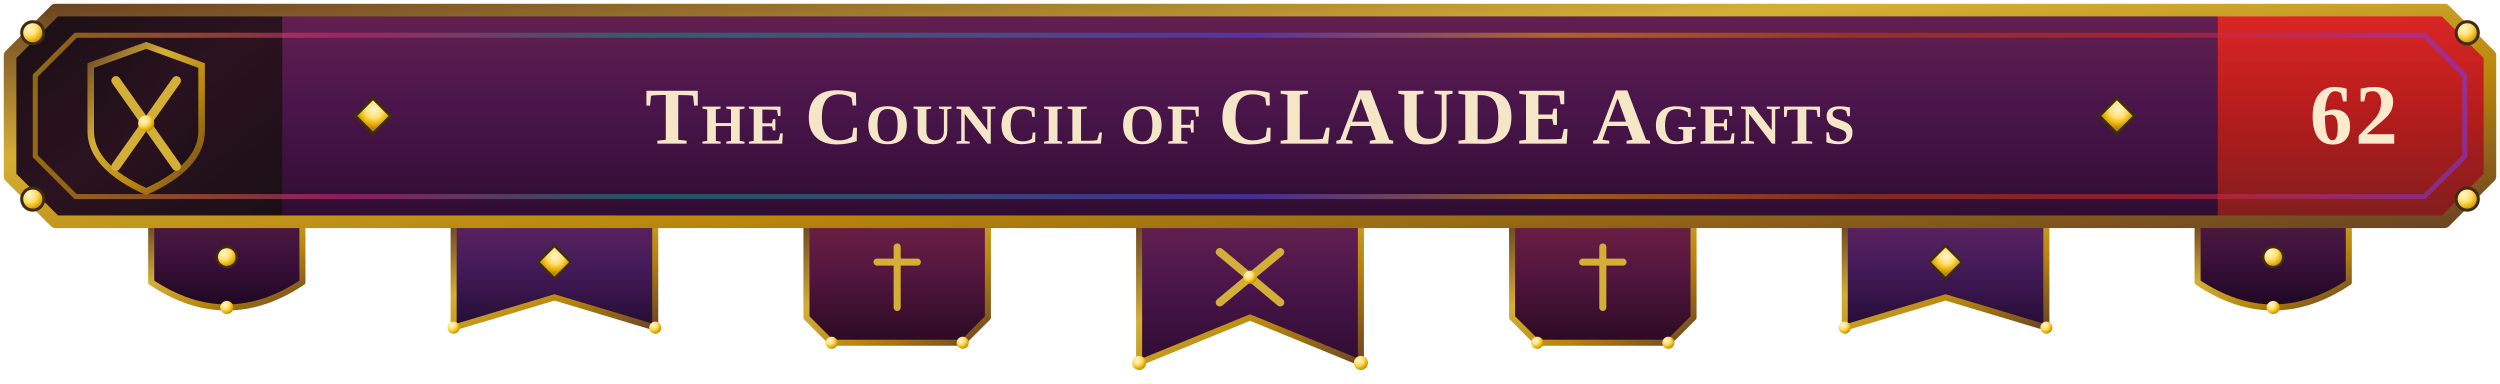
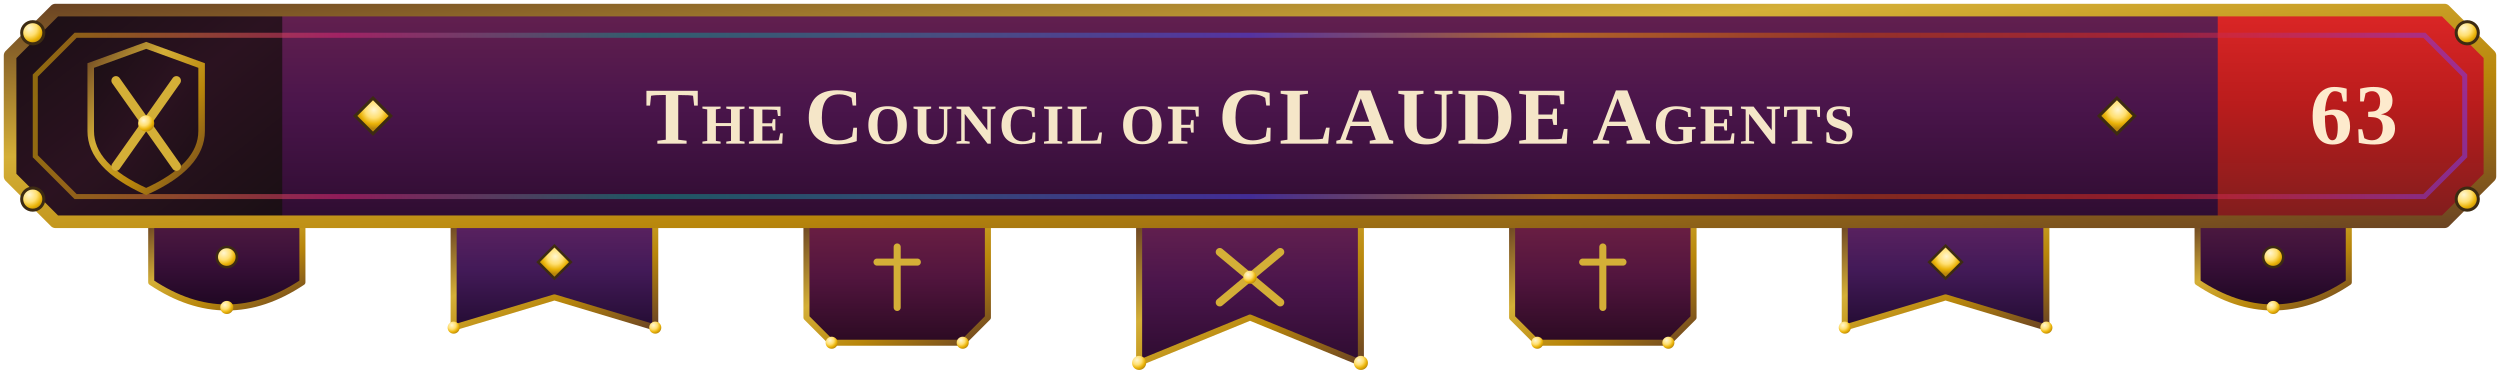
- <svg xmlns="http://www.w3.org/2000/svg" width="372" height="57" viewBox="0 0 496 76" role="img" aria-label="The Council of CLAUDE Agents: 62">
+ <svg xmlns="http://www.w3.org/2000/svg" width="372" height="57" viewBox="0 0 496 76" role="img" aria-label="The Council of CLAUDE Agents: 63">
  <defs>
    <linearGradient id="bdgBgGrad" x1="0%" y1="0%" x2="100%" y2="100%">
      <stop offset="0%" stop-color="#1a0f14" />
      <stop offset="50%" stop-color="#2b1220" />
      <stop offset="100%" stop-color="#1a0f14" />
    </linearGradient>
    <linearGradient id="bdgBronzeGrad" x1="0%" y1="0%" x2="100%" y2="100%">
      <stop offset="0%" stop-color="#6b4423" />
      <stop offset="35%" stop-color="#d4af37" />
      <stop offset="65%" stop-color="#b8860b" />
      <stop offset="100%" stop-color="#6b4423" />
    </linearGradient>
    <linearGradient id="bdgCouncilGrad" x1="0%" y1="0%" x2="100%" y2="0%">
      <stop offset="0%" stop-color="#eab308" />
      <stop offset="12.5%" stop-color="#db2777" />
      <stop offset="25%" stop-color="#0d9488" />
      <stop offset="37.5%" stop-color="#3776ab" />
      <stop offset="50%" stop-color="#4f46e5" />
      <stop offset="62.5%" stop-color="#f59e0b" />
      <stop offset="75%" stop-color="#c2410c" />
      <stop offset="87.5%" stop-color="#dc2626" />
      <stop offset="100%" stop-color="#7c3aed" />
    </linearGradient>
    <linearGradient id="bdgPlumGrad" x1="0%" y1="0%" x2="0%" y2="100%">
      <stop offset="0%" stop-color="#63204f" />
      <stop offset="45%" stop-color="#4a154b" />
      <stop offset="100%" stop-color="#2e0c30" />
    </linearGradient>
    <linearGradient id="bdgCountGrad" x1="0%" y1="0%" x2="0%" y2="100%">
      <stop offset="0%" stop-color="#dc2626" />
      <stop offset="45%" stop-color="#b91c1c" />
      <stop offset="100%" stop-color="#7f1d1d" />
    </linearGradient>
    <radialGradient id="bdgGemGrad" cx="35%" cy="30%" r="75%">
      <stop offset="0%" stop-color="#fff6d0" />
      <stop offset="45%" stop-color="#ffdf70" />
      <stop offset="75%" stop-color="#eab308" />
      <stop offset="100%" stop-color="#b8860b" />
    </radialGradient>
    <linearGradient id="penPlumDeep" x1="0%" y1="0%" x2="0%" y2="100%">
      <stop offset="0%" stop-color="#4e1a40" />
      <stop offset="45%" stop-color="#3a1039" />
      <stop offset="100%" stop-color="#1e0722" />
    </linearGradient>
    <linearGradient id="penPlumWarm" x1="0%" y1="0%" x2="0%" y2="100%">
      <stop offset="0%" stop-color="#6b1f43" />
      <stop offset="45%" stop-color="#52153e" />
      <stop offset="100%" stop-color="#2b0a22" />
    </linearGradient>
    <linearGradient id="penPlumCool" x1="0%" y1="0%" x2="0%" y2="100%">
      <stop offset="0%" stop-color="#5b2260" />
      <stop offset="45%" stop-color="#431a58" />
      <stop offset="100%" stop-color="#240c33" />
    </linearGradient>
  </defs>
  <path d="M 11 2 L 485 2 L 494 11 L 494 35 L 485 44 L 11 44 L 2 35 L 2 11 Z" fill="url(#bdgPlumGrad)" />
  <path d="M 11 2 L 56 2 L 56 44 L 11 44 L 2 35 L 2 11 Z" fill="url(#bdgBgGrad)" />
  <line x1="56" y1="3" x2="56" y2="43" stroke="url(#bdgBronzeGrad)" stroke-width="1.5" />
  <path d="M 440 2 L 485 2 L 494 11 L 494 35 L 485 44 L 440 44 Z" fill="url(#bdgCountGrad)" />
  <line x1="440" y1="3" x2="440" y2="43" stroke="url(#bdgBronzeGrad)" stroke-width="1.5" />
  <path d="M 15 7 L 481 7 L 489 15 L 489 31 L 481 39 L 15 39 L 7 31 L 7 15 Z" fill="none" stroke="url(#bdgCouncilGrad)" stroke-width="1" opacity="0.55" />
  <g stroke="url(#bdgBronzeGrad)" stroke-width="1.2" stroke-linejoin="round">
    <path d="M 30 44 L 60 44 L 60 56 Q 45 66 30 56 Z" fill="url(#penPlumDeep)" />
    <path d="M 90 44 L 130 44 L 130 65 L 110 59 L 90 65 Z" fill="url(#penPlumCool)" />
    <path d="M 160 44 L 196 44 L 196 63 L 191 68 L 165 68 L 160 63 Z" fill="url(#penPlumWarm)" />
    <path d="M 226 44 L 270 44 L 270 72 L 248 63 L 226 72 Z" fill="url(#bdgPlumGrad)" />
    <path d="M 300 44 L 336 44 L 336 63 L 331 68 L 305 68 L 300 63 Z" fill="url(#penPlumWarm)" />
    <path d="M 366 44 L 406 44 L 406 65 L 386 59 L 366 65 Z" fill="url(#penPlumCool)" />
    <path d="M 436 44 L 466 44 L 466 56 Q 451 66 436 56 Z" fill="url(#penPlumDeep)" />
  </g>
  <g fill="url(#bdgGemGrad)">
    <circle cx="45" cy="61" r="1.3" />
    <circle cx="451" cy="61" r="1.3" />
    <circle cx="90" cy="65" r="1.2" />
    <circle cx="130" cy="65" r="1.2" />
    <circle cx="366" cy="65" r="1.2" />
    <circle cx="406" cy="65" r="1.2" />
    <circle cx="165" cy="68" r="1.2" />
    <circle cx="191" cy="68" r="1.2" />
    <circle cx="305" cy="68" r="1.2" />
    <circle cx="331" cy="68" r="1.2" />
    <circle cx="226" cy="72" r="1.4" />
    <circle cx="270" cy="72" r="1.4" />
  </g>
  <g fill="url(#bdgGemGrad)" stroke="#3d2b12" stroke-width="0.5">
    <circle cx="45" cy="51" r="2" />
    <circle cx="451" cy="51" r="2" />
    <rect width="4.6" height="4.6" transform="translate(110,52) rotate(45) translate(-2.3,-2.3)" />
    <rect width="4.6" height="4.6" transform="translate(386,52) rotate(45) translate(-2.3,-2.3)" />
  </g>
  <g stroke="#d4af37" stroke-width="1.4" stroke-linecap="round">
    <line x1="178" y1="49" x2="178" y2="61" />
    <line x1="174" y1="52" x2="182" y2="52" />
    <line x1="318" y1="49" x2="318" y2="61" />
    <line x1="314" y1="52" x2="322" y2="52" />
  </g>
  <path d="M 242 50 L 254 60 M 254 50 L 242 60" stroke="#d4af37" stroke-width="1.6" stroke-linecap="round" />
  <circle cx="248" cy="55" r="1.3" fill="url(#bdgGemGrad)" />
  <path d="M 11 2 L 485 2 L 494 11 L 494 35 L 485 44 L 11 44 L 2 35 L 2 11 Z" fill="none" stroke="url(#bdgBronzeGrad)" stroke-width="2.5" stroke-linejoin="round" />
  <path d="M 29 9 L 40 13 L 40 26 Q 40 33 29 38 Q 18 33 18 26 L 18 13 Z" fill="url(#bdgBgGrad)" stroke="url(#bdgBronzeGrad)" stroke-width="1.3" />
  <path d="M 23 16 L 35 33 M 35 16 L 23 33" stroke="#d4af37" stroke-width="1.8" stroke-linecap="round" />
  <circle cx="29" cy="24.5" r="1.6" fill="url(#bdgGemGrad)" />
  <rect width="5" height="5" fill="url(#bdgGemGrad)" stroke="#3d2b12" stroke-width="0.6" transform="translate(74,23) rotate(45) translate(-2.5,-2.5)" />
  <rect width="5" height="5" fill="url(#bdgGemGrad)" stroke="#3d2b12" stroke-width="0.6" transform="translate(420,23) rotate(45) translate(-2.5,-2.5)" />
  <g fill="url(#bdgGemGrad)" stroke="#3d2b12" stroke-width="0.6">
    <circle cx="6.5" cy="6.5" r="2.2" />
    <circle cx="489.5" cy="6.5" r="2.2" />
    <circle cx="489.5" cy="39.5" r="2.2" />
    <circle cx="6.5" cy="39.5" r="2.2" />
  </g>
  <text x="248" y="28.5" text-anchor="middle" fill="#f5e6c8" font-family="Cinzel, Georgia, 'Times New Roman', serif" font-size="16" font-weight="700" letter-spacing="0.5" style="font-variant: small-caps">The Council of CLAUDE Agents</text>
-   <text x="467" y="28.5" text-anchor="middle" fill="#fdeacd" font-family="Cinzel, Georgia, 'Times New Roman', serif" font-size="17" font-weight="700" letter-spacing="0.5">62</text>
+   <text x="467" y="28.5" text-anchor="middle" fill="#fdeacd" font-family="Cinzel, Georgia, 'Times New Roman', serif" font-size="17" font-weight="700" letter-spacing="0.5">63</text>
</svg>
